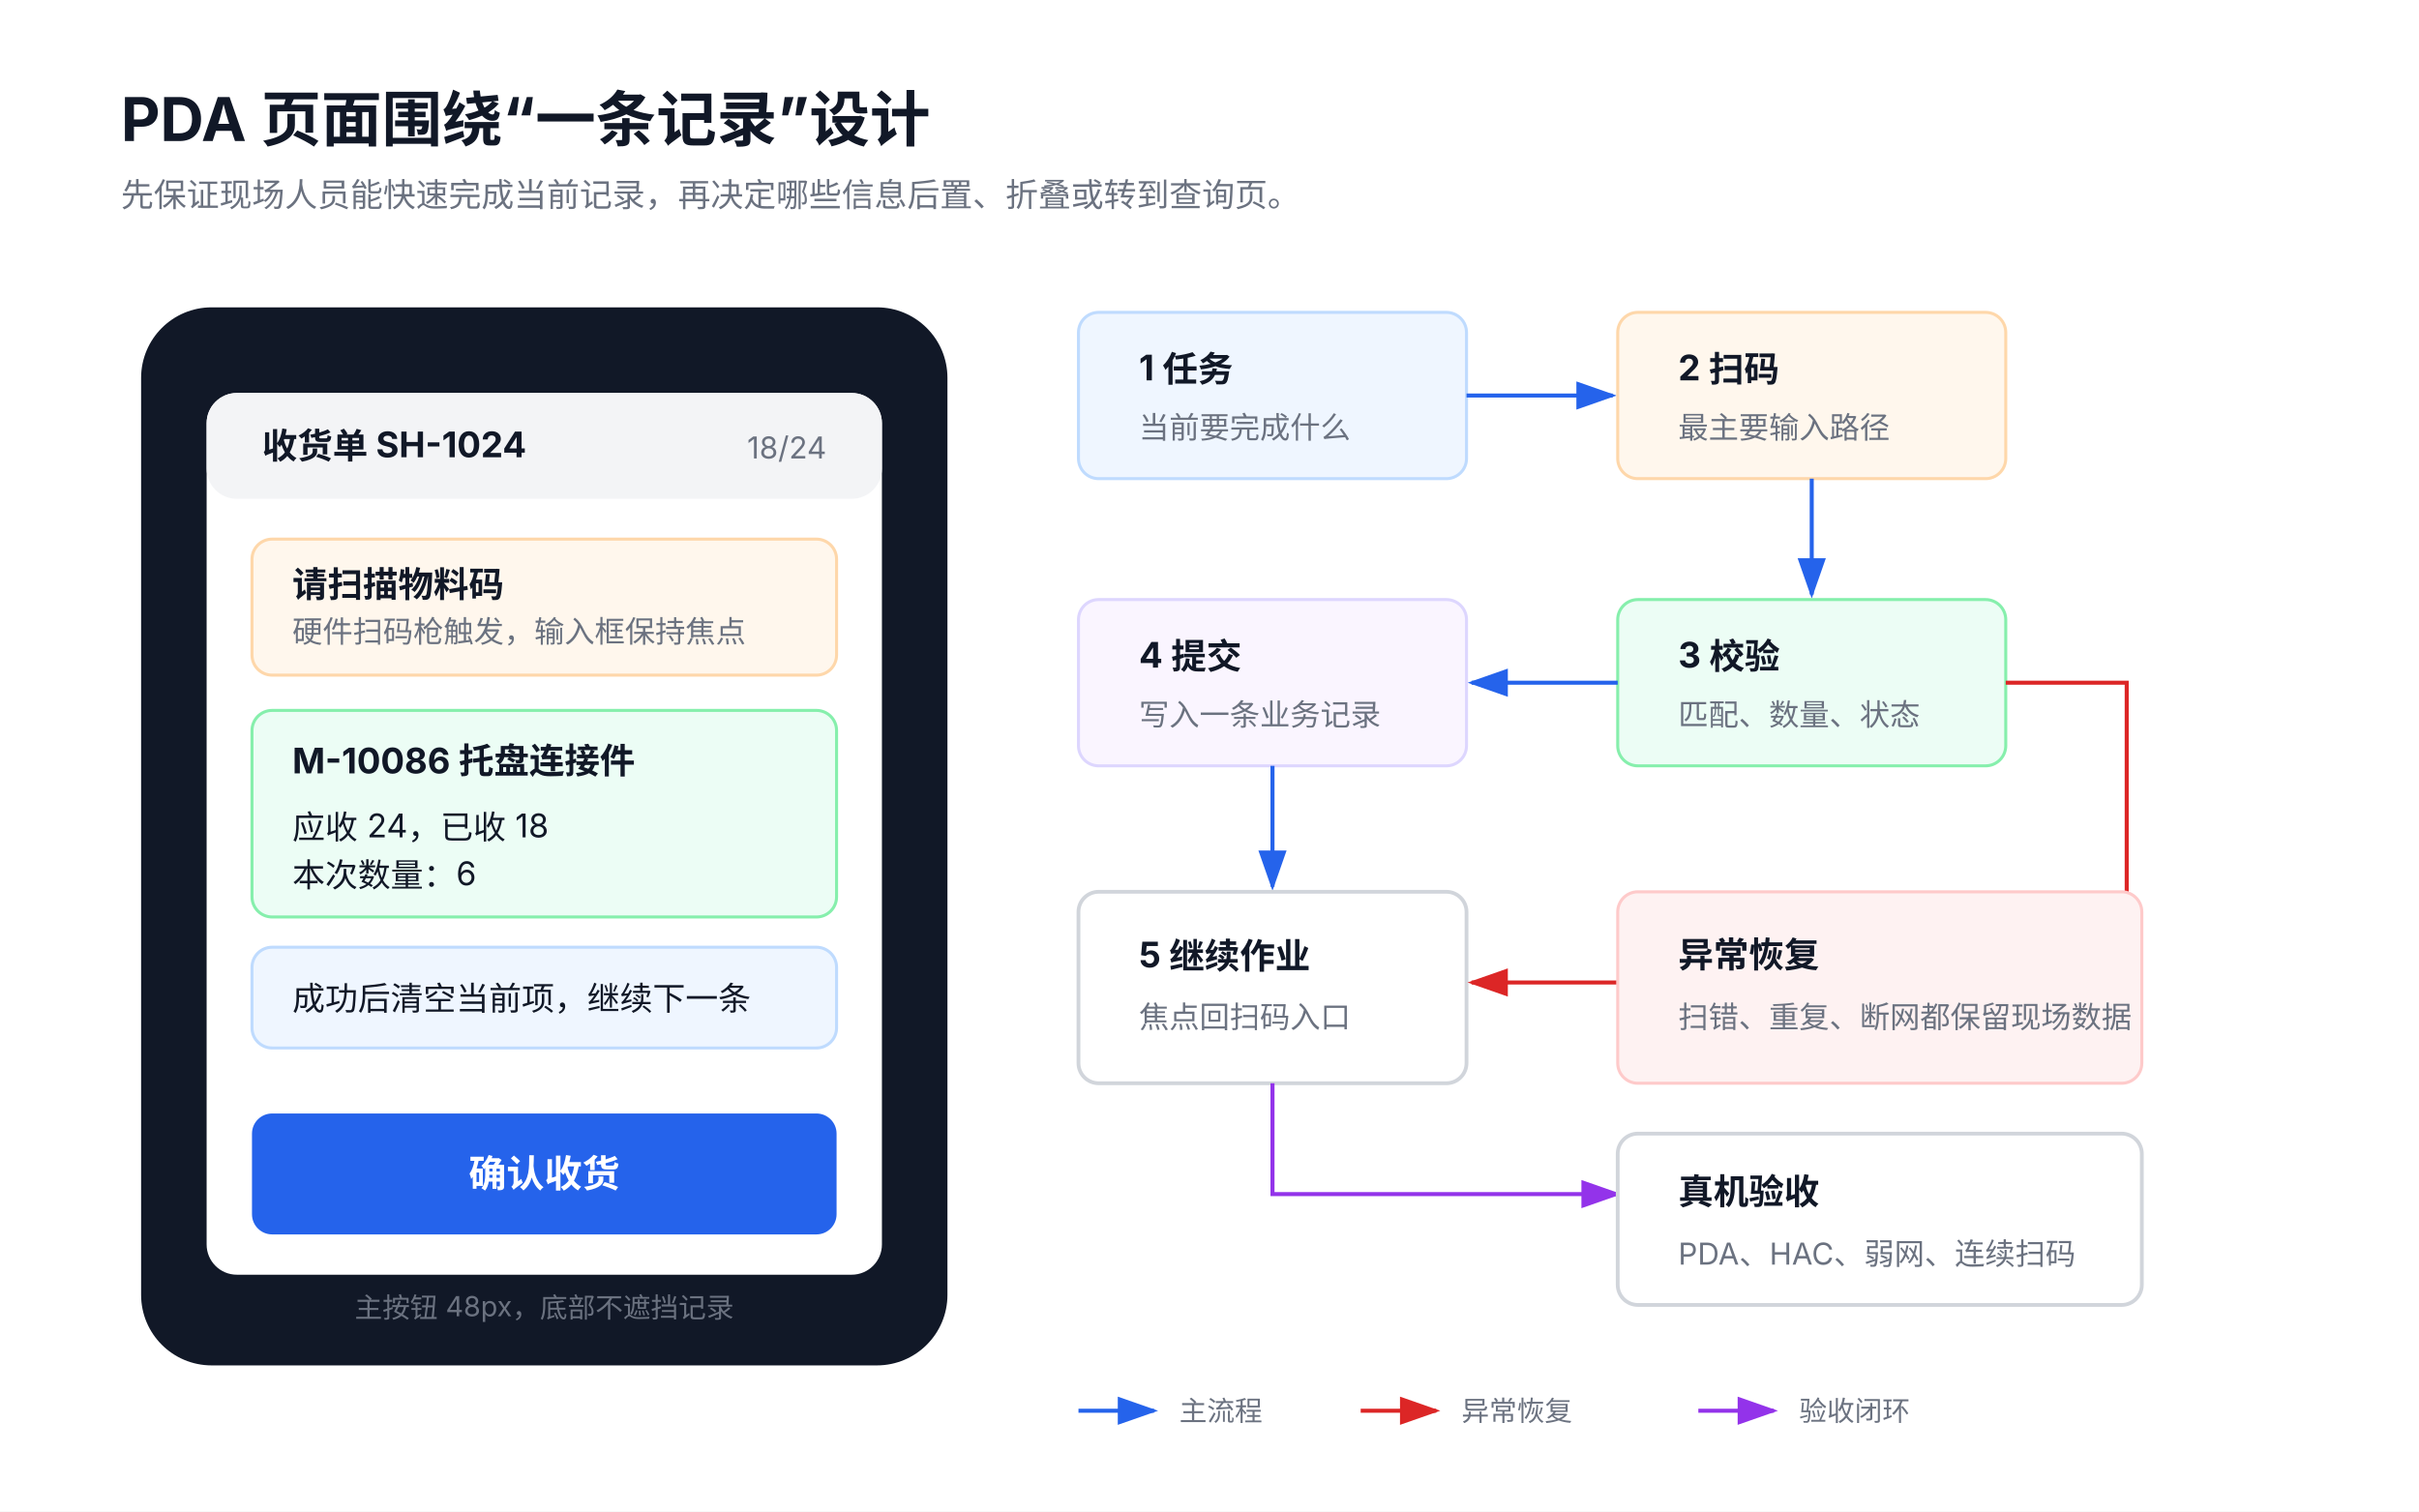
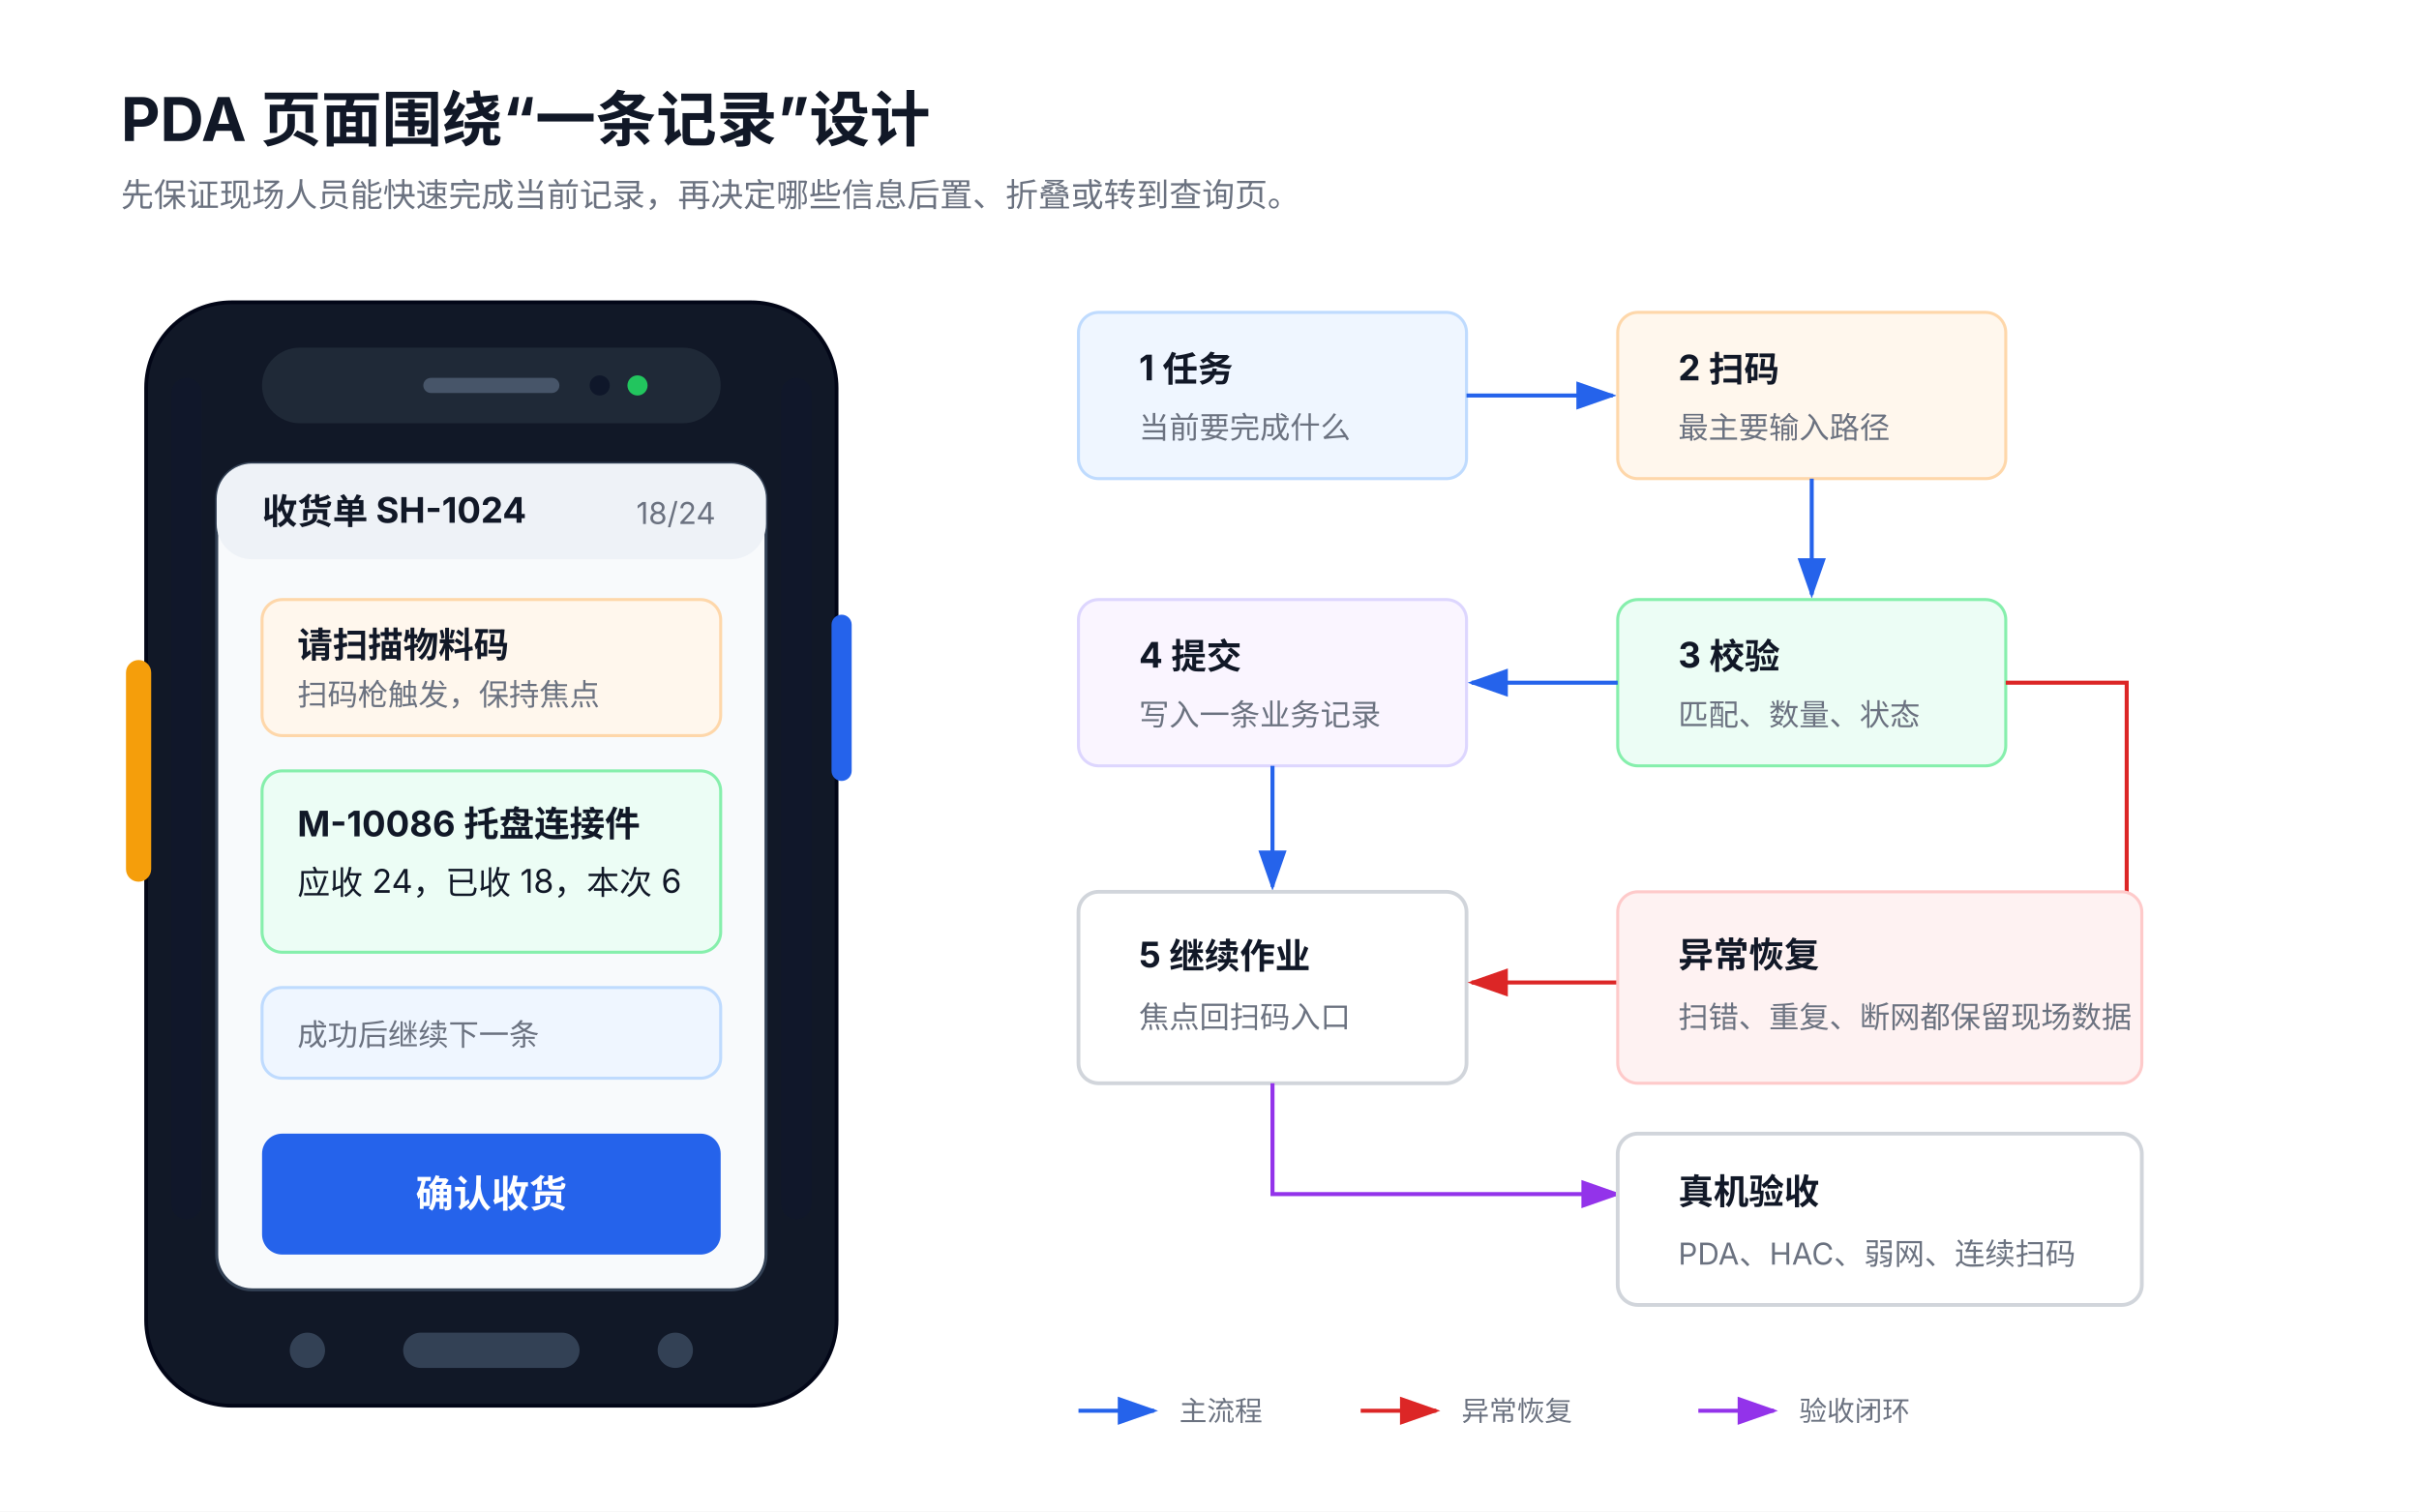
<svg xmlns="http://www.w3.org/2000/svg" width="960" height="600" viewBox="0 0 960 600" role="img" aria-labelledby="title desc">
  <style>
    text { font-family: Inter, "Microsoft YaHei", "PingFang SC", "Noto Sans CJK SC", Arial, sans-serif; letter-spacing: 0; }
    .bg { fill: #ffffff; }
+     .device { fill: #111827; stroke: #020617; stroke-width: 1.5; }
+     .bezel { fill: #1f2937; }
+     .rail { fill: #0f172a; opacity: .9; }
+     .screen { fill: #f8fafc; stroke: #334155; stroke-width: 1.2; }
    .panel { fill: #ffffff; stroke: #d1d5db; stroke-width: 1.5; }
    .blue { fill: #eff6ff; stroke: #bfdbfe; stroke-width: 1.2; }
    .green { fill: #ecfdf5; stroke: #86efac; stroke-width: 1.2; }
    .orange { fill: #fff7ed; stroke: #fed7aa; stroke-width: 1.2; }
    .red { fill: #fef2f2; stroke: #fecaca; stroke-width: 1.2; }
    .purple { fill: #faf5ff; stroke: #ddd6fe; stroke-width: 1.2; }
    .title { fill: #111827; font-size: 24px; font-weight: 700; }
    .subtitle { fill: #6b7280; font-size: 13px; }
    .label { fill: #111827; font-size: 14px; font-weight: 700; }
    .body { fill: #111827; font-size: 13px; }
    .small { fill: #6b7280; font-size: 12px; }
    .tiny { fill: #6b7280; font-size: 11px; }
    .buttonText { fill: #ffffff; font-size: 15px; font-weight: 700; }
  </style>
  <defs>
    <marker id="arrow-blue" markerWidth="10" markerHeight="7" refX="9" refY="3.5" orient="auto">
      <polygon points="0 0, 10 3.5, 0 7" fill="#2563eb" />
    </marker>
    <marker id="arrow-red" markerWidth="10" markerHeight="7" refX="9" refY="3.5" orient="auto">
      <polygon points="0 0, 10 3.5, 0 7" fill="#dc2626" />
    </marker>
    <marker id="arrow-purple" markerWidth="10" markerHeight="7" refX="9" refY="3.5" orient="auto">
      <polygon points="0 0, 10 3.5, 0 7" fill="#9333ea" />
    </marker>
  </defs>
  <rect class="bg" width="960" height="600" />
  <text x="48" y="56" class="title">PDA 页面围绕“一条记录”设计</text>
  <text x="48" y="82" class="subtitle">先保证现场人员能快速完成当前记录，再决定哪些信息后置、折叠或转到查询页。</text>
-   <rect x="56" y="122" width="320" height="420" rx="28" fill="#111827" />
-   <rect x="82" y="156" width="268" height="350" rx="12" fill="#ffffff" />
-   <rect x="82" y="156" width="268" height="42" rx="12" fill="#f3f4f6" />
-   <text x="104" y="182" class="label">收货单 SH-1024</text>
-   <text x="328" y="182" text-anchor="end" class="small">18/24</text>
-   <rect x="100" y="214" width="232" height="54" rx="8" class="orange" />
-   <text x="116" y="237" class="label">请扫描物料码</text>
-   <text x="116" y="255" class="small">硬件扫码枪触发，输入框保持焦点</text>
-   <rect x="100" y="282" width="232" height="82" rx="8" class="green" />
-   <text x="116" y="307" class="label">M-10086 托盘连接件</text>
-   <text x="116" y="333" class="body">应收 24，已收 18</text>
-   <text x="116" y="352" class="body">本次数量：6</text>
-   <rect x="100" y="376" width="232" height="40" rx="8" class="blue" />
-   <text x="116" y="401" class="body">成功后清空当前项，继续下一条</text>
-   <rect x="100" y="442" width="232" height="48" rx="8" fill="#2563eb" />
-   <text x="216" y="466" text-anchor="middle" dominant-baseline="middle" class="buttonText">确认收货</text>
-   <text x="216" y="523" text-anchor="middle" class="tiny">主按钮 48px，底部不遮挡记录</text>
+   <g id="pda-overview">
+     <rect x="58" y="120" width="274" height="438" rx="34" class="device" />
+     <rect x="68" y="150" width="12" height="334" rx="6" class="rail" />
+     <rect x="310" y="150" width="12" height="334" rx="6" class="rail" />
+     <rect x="50" y="262" width="10" height="88" rx="5" fill="#f59e0b" />
+     <rect x="330" y="244" width="8" height="66" rx="4" fill="#2563eb" />
+     <rect x="104" y="138" width="182" height="30" rx="15" class="bezel" />
+     <rect x="168" y="150" width="54" height="6" rx="3" fill="#475569" />
+     <circle cx="238" cy="153" r="4" fill="#0f172a" />
+     <circle cx="253" cy="153" r="4" fill="#22c55e" />
+     <rect x="86" y="184" width="218" height="328" rx="14" class="screen" />
+     <rect x="86" y="184" width="218" height="38" rx="14" fill="#eef2f7" />
+     <text x="104" y="208" class="label">收货单 SH-1024</text>
+     <text x="284" y="208" text-anchor="end" class="small">18/24</text>
+     <rect x="104" y="238" width="182" height="54" rx="8" class="orange" />
+     <text x="118" y="261" class="label">请扫描物料码</text>
+     <text x="118" y="280" class="small">扫码枪触发，保持焦点</text>
+     <rect x="104" y="306" width="182" height="72" rx="8" class="green" />
+     <text x="118" y="332" class="label">M-10086 托盘连接件</text>
+     <text x="118" y="355" class="body">应收 24，已收 18，本次 6</text>
+     <rect x="104" y="392" width="182" height="36" rx="8" class="blue" />
+     <text x="118" y="415" class="small">成功后继续下一条</text>
+     <rect x="104" y="450" width="182" height="48" rx="8" fill="#2563eb" />
+     <text x="195" y="474" text-anchor="middle" dominant-baseline="middle" class="buttonText">确认收货</text>
+     <circle cx="122" cy="536" r="7" fill="#334155" />
+     <rect x="160" y="529" width="70" height="14" rx="7" fill="#334155" />
+     <circle cx="268" cy="536" r="7" fill="#334155" />
+   </g>
  <rect x="428" y="124" width="154" height="66" rx="8" class="blue" />
  <text x="452" y="151" class="label">1 任务</text>
  <text x="452" y="174" class="small">当前要完成什么</text>
  <path d="M582 157 H640" stroke="#2563eb" stroke-width="1.6" fill="none" marker-end="url(#arrow-blue)" />
  <rect x="642" y="124" width="154" height="66" rx="8" class="orange" />
  <text x="666" y="151" class="label">2 扫码</text>
  <text x="666" y="174" class="small">最主要输入路径</text>
  <path d="M719 190 V236" stroke="#2563eb" stroke-width="1.6" fill="none" marker-end="url(#arrow-blue)" />
  <rect x="642" y="238" width="154" height="66" rx="8" class="green" />
  <text x="666" y="265" class="label">3 校验</text>
  <text x="666" y="288" class="small">匹配、数量、状态</text>
  <path d="M642 271 H584" stroke="#2563eb" stroke-width="1.6" fill="none" marker-end="url(#arrow-blue)" />
  <rect x="428" y="238" width="154" height="66" rx="8" class="purple" />
  <text x="452" y="265" class="label">4 提交</text>
  <text x="452" y="288" class="small">写入一条业务记录</text>
  <path d="M505 304 V352" stroke="#2563eb" stroke-width="1.6" fill="none" marker-end="url(#arrow-blue)" />
  <rect x="428" y="354" width="154" height="76" rx="8" class="panel" />
  <text x="452" y="384" class="label">5 继续作业</text>
  <text x="452" y="408" class="small">焦点回扫码入口</text>
  <path d="M796 271 H844 V390 H584" stroke="#dc2626" stroke-width="1.6" fill="none" marker-end="url(#arrow-red)" />
  <rect x="642" y="354" width="208" height="76" rx="8" class="red" />
  <text x="666" y="384" class="label">异常恢复</text>
  <text x="666" y="408" class="small">扫错、重复、断网都保留现场数据</text>
  <path d="M505 430 V474 H642" stroke="#9333ea" stroke-width="1.6" fill="none" marker-end="url(#arrow-purple)" />
  <rect x="642" y="450" width="208" height="68" rx="8" class="panel" />
  <text x="666" y="478" class="label">真机验收</text>
  <text x="666" y="502" class="small">PDA、HAC、弱网、连续扫码</text>
  <g transform="translate(428,552)">
    <line x1="0" y1="8" x2="30" y2="8" stroke="#2563eb" stroke-width="1.6" marker-end="url(#arrow-blue)" />
    <text x="40" y="12" class="tiny">主流程</text>
    <line x1="112" y1="8" x2="142" y2="8" stroke="#dc2626" stroke-width="1.6" marker-end="url(#arrow-red)" />
    <text x="152" y="12" class="tiny">异常恢复</text>
    <line x1="246" y1="8" x2="276" y2="8" stroke="#9333ea" stroke-width="1.6" marker-end="url(#arrow-purple)" />
    <text x="286" y="12" class="tiny">验收闭环</text>
  </g>
</svg>
